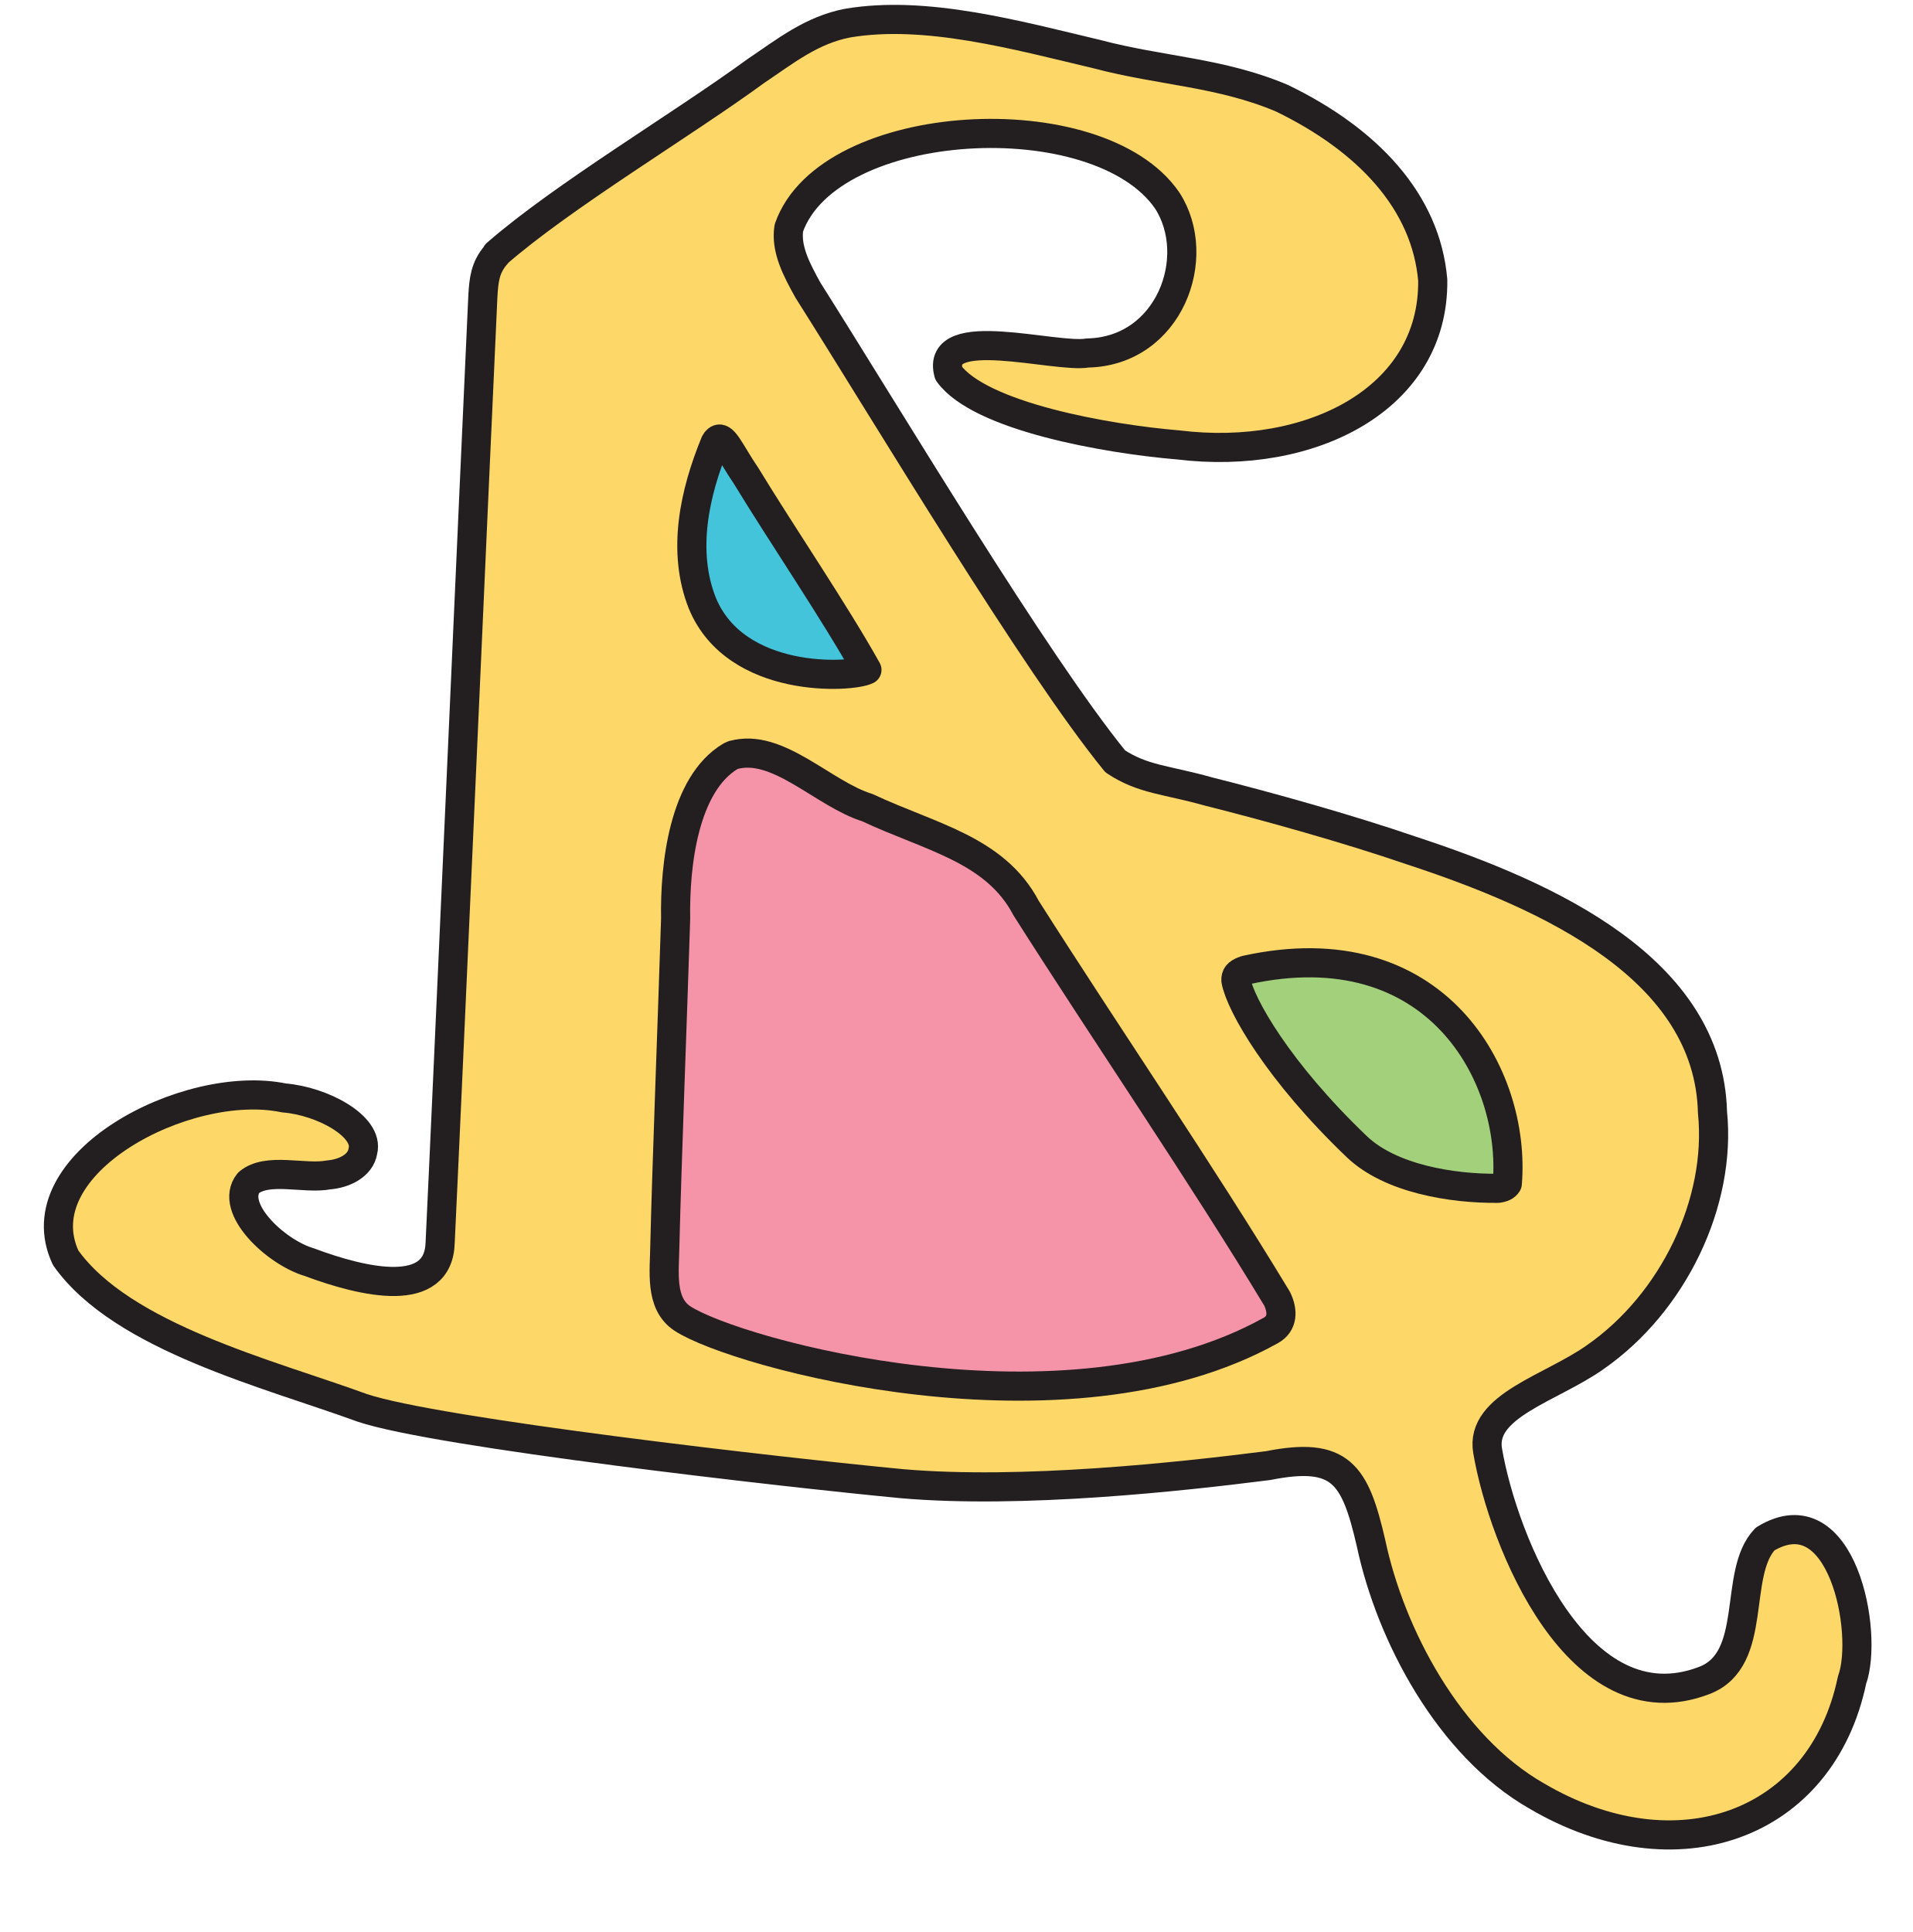
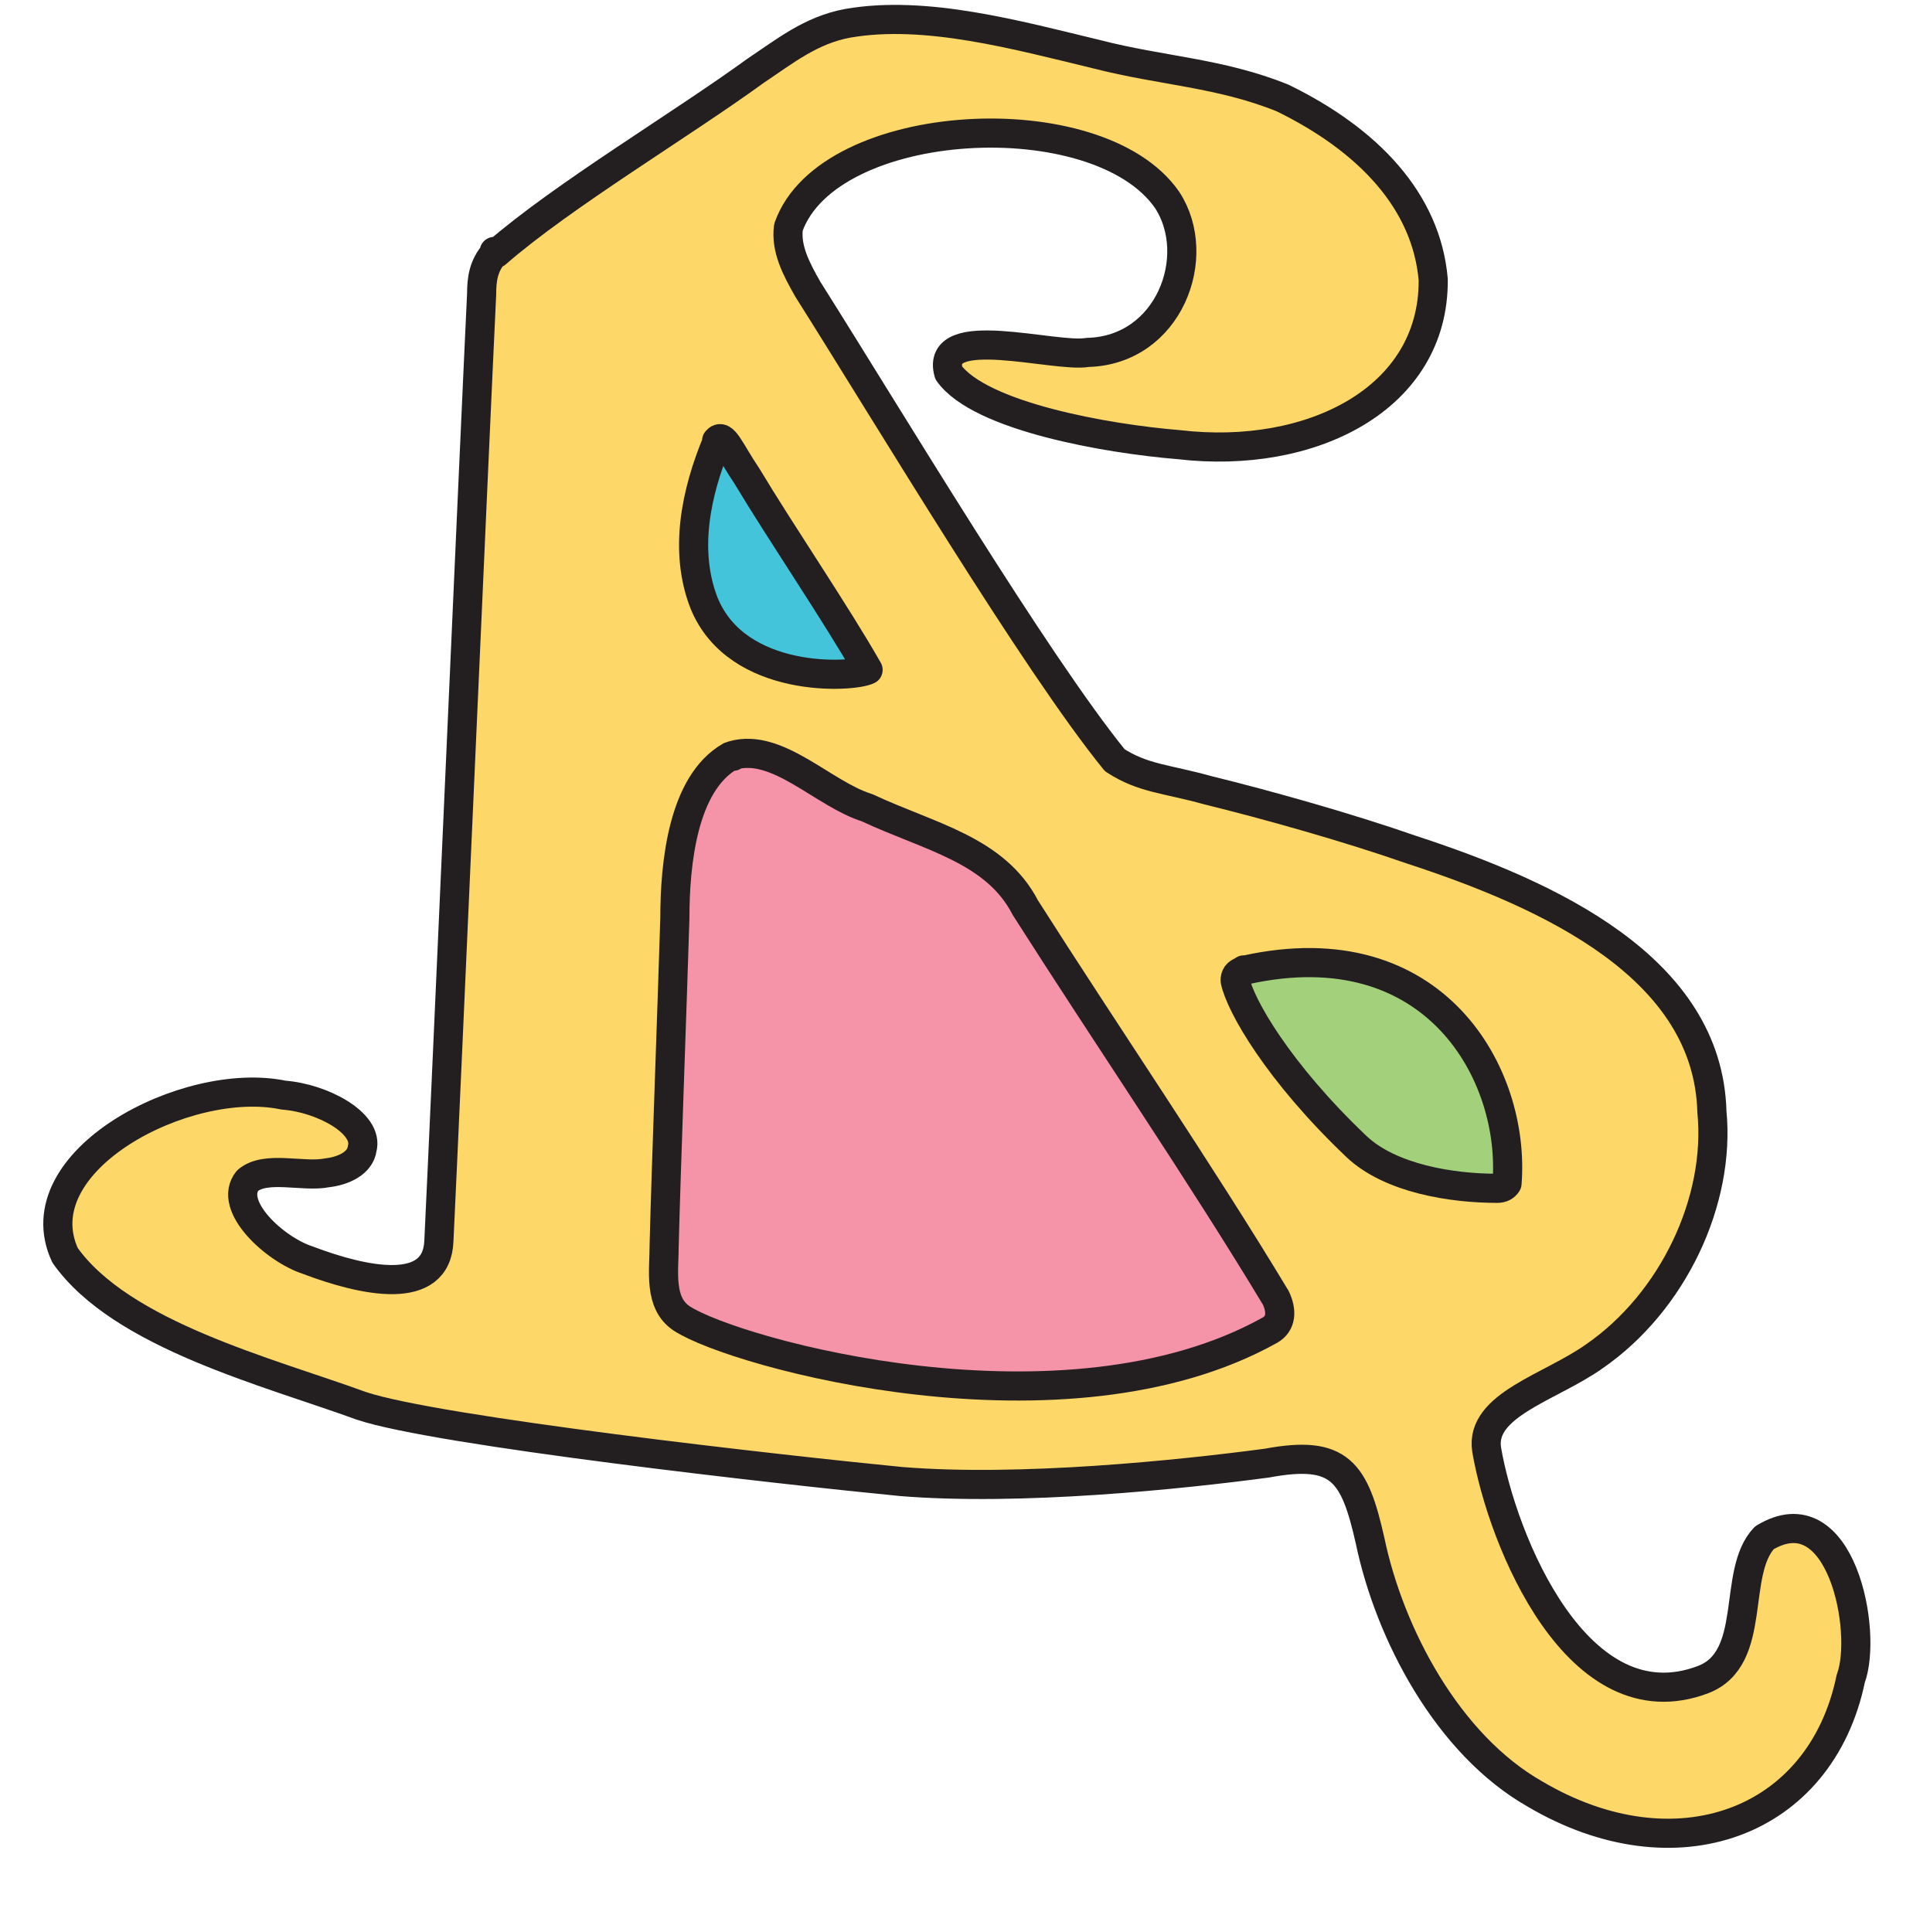
- <svg xmlns="http://www.w3.org/2000/svg" viewBox="0 0 197 199">
+ <svg xmlns="http://www.w3.org/2000/svg" version="1.1" viewBox="0 0 197 199">
  <defs>
    <style>
      .cls-1 {
        fill: #fed769;
      }

      .cls-2 {
        fill: none;
      }

      .cls-2, .cls-3, .cls-4, .cls-5 {
        stroke: #231f20;
        stroke-linecap: round;
        stroke-linejoin: round;
        stroke-width: 3px;
      }

      .cls-3 {
        fill: #a3d17b;
      }

      .cls-4 {
        fill: #f594a9;
      }

      .cls-5 {
        fill: #44c4da;
      }
    </style>
  </defs>
-   <g id="Layer_1">
-     <g>
-       <path class="cls-1" d="M51.13,26.14c6.87-5.99,18.98-13.18,26.72-18.83,3.02-2.03,5.73-4.22,9.45-4.93,8.03-1.36,17.41,1.24,25.68,3.2,6.62,1.75,12.74,1.86,19.05,4.54,8.8,4.27,14.82,10.62,15.52,18.73.15,12.28-12.6,18.64-26.18,16.98-7.45-.62-20.46-2.94-23.67-7.38-1.47-5.27,11.05-1.51,14.29-2.09,8.44-.17,11.99-9.87,8.22-15.7-7.08-10.34-34.89-8.83-38.97,2.82-.34,2.15.8,4.31,1.96,6.4,8.39,13.27,23.38,38.39,31.65,48.54,2.85,1.9,5.27,1.88,9.62,3.11,6.12,1.54,14.31,3.82,20.89,6.08,14.36,4.71,30.63,12.24,31,26.96.94,9.24-4.01,19.62-12.09,25.23-4.52,3.2-11.85,4.99-11.07,9.62,1.6,9.38,9.38,28.64,22.32,23.67,5.66-2.17,2.88-11.03,6.26-14.57,7.93-4.82,10.71,9.7,8.95,14.54-3.14,15.04-18.11,20.39-32.49,11.92-8.97-5.12-15.04-16.53-17.05-26.06-1.64-7.08-3.1-9.45-10.59-7.96-9.04,1.15-25.39,2.94-37.74,1.86-12.26-1.17-47.9-5.23-55.56-7.81-9.57-3.5-24.73-7.25-30.54-15.46-4.5-9.66,12.48-18.55,22.49-16.46,3.97.32,8.78,2.94,8.12,5.48-.24,1.51-1.93,2.32-3.55,2.45-2.47.47-6.29-.83-8.22.81-2.06,2.58,2.78,7.15,6.24,8.17,5.75,2.15,13.35,3.84,13.49-2.03.7-14.52,3.72-82.98,4.4-97.51.1-1.62.22-2.88,1.33-4.18l.15-.17-.05.02Z" />
-       <path class="cls-2" d="M51.13,26.14c6.87-5.99,18.98-13.18,26.72-18.83,3.02-2.03,5.73-4.22,9.45-4.93,8.03-1.36,17.41,1.24,25.68,3.2,6.62,1.75,12.74,1.86,19.05,4.54,8.8,4.27,14.82,10.62,15.52,18.73.15,12.28-12.6,18.64-26.18,16.98-7.45-.62-20.46-2.94-23.67-7.38-1.47-5.27,11.05-1.51,14.29-2.09,8.44-.17,11.99-9.87,8.22-15.7-7.08-10.34-34.89-8.83-38.97,2.82-.34,2.15.8,4.31,1.96,6.4,8.39,13.27,23.38,38.39,31.65,48.54,2.85,1.9,5.27,1.88,9.62,3.11,6.12,1.54,14.31,3.82,20.89,6.08,14.36,4.71,30.63,12.24,31,26.96.94,9.24-4.01,19.62-12.09,25.23-4.52,3.2-11.85,4.99-11.07,9.62,1.6,9.38,9.38,28.64,22.32,23.67,5.66-2.17,2.88-11.03,6.26-14.57,7.93-4.82,10.71,9.7,8.95,14.54-3.14,15.04-18.11,20.39-32.49,11.92-8.97-5.12-15.04-16.53-17.05-26.06-1.64-7.08-3.1-9.45-10.59-7.96-9.04,1.15-25.39,2.94-37.74,1.86-12.26-1.17-47.9-5.23-55.56-7.81-9.57-3.5-24.73-7.25-30.54-15.46-4.5-9.66,12.48-18.55,22.49-16.46,3.97.32,8.78,2.94,8.12,5.48-.24,1.51-1.93,2.32-3.55,2.45-2.47.47-6.29-.83-8.22.81-2.06,2.58,2.78,7.15,6.24,8.17,5.75,2.15,13.35,3.84,13.49-2.03.7-14.52,3.72-82.98,4.4-97.51.1-1.62.22-2.88,1.33-4.18l.15-.17-.05.02Z" />
+   <g>
+     <g id="Layer_1">
+       <g>
+         <path class="cls-1" d="M51.1,26.1c6.9-6,19-13.2,26.7-18.8,3-2,5.7-4.2,9.5-4.9,8-1.4,17.4,1.2,25.7,3.2,6.6,1.7,12.7,1.9,19.1,4.5,8.8,4.3,14.8,10.6,15.5,18.7.1,12.3-12.6,18.6-26.2,17-7.4-.6-20.5-2.9-23.7-7.4-1.5-5.3,11-1.5,14.3-2.1,8.4-.2,12-9.9,8.2-15.7-7.1-10.3-34.9-8.8-39,2.8-.3,2.2.8,4.3,2,6.4,8.4,13.3,23.4,38.4,31.6,48.5,2.9,1.9,5.3,1.9,9.6,3.1,6.1,1.5,14.3,3.8,20.9,6.1,14.4,4.7,30.6,12.2,31,27,.9,9.2-4,19.6-12.1,25.2-4.5,3.2-11.8,5-11.1,9.6,1.6,9.4,9.4,28.6,22.3,23.7,5.7-2.2,2.9-11,6.3-14.6,7.9-4.8,10.7,9.7,8.9,14.5-3.1,15-18.1,20.4-32.5,11.9-9-5.1-15-16.5-17-26.1-1.6-7.1-3.1-9.4-10.6-8-9,1.2-25.4,2.9-37.7,1.9-12.3-1.2-47.9-5.2-55.6-7.8-9.6-3.5-24.7-7.3-30.5-15.5-4.5-9.7,12.5-18.6,22.5-16.5,4,.3,8.8,2.9,8.1,5.5-.2,1.5-1.9,2.3-3.6,2.5-2.5.5-6.3-.8-8.2.8-2.1,2.6,2.8,7.1,6.2,8.2,5.8,2.2,13.3,3.8,13.5-2,.7-14.5,3.7-83,4.4-97.5,0-1.6.2-2.9,1.3-4.2v-.2c.1,0,0,0,0,0Z" />
+         <path class="cls-2" d="M51.1,26.1c6.9-6,19-13.2,26.7-18.8,3-2,5.7-4.2,9.5-4.9,8-1.4,17.4,1.2,25.7,3.2,6.6,1.7,12.7,1.9,19.1,4.5,8.8,4.3,14.8,10.6,15.5,18.7.1,12.3-12.6,18.6-26.2,17-7.4-.6-20.5-2.9-23.7-7.4-1.5-5.3,11-1.5,14.3-2.1,8.4-.2,12-9.9,8.2-15.7-7.1-10.3-34.9-8.8-39,2.8-.3,2.2.8,4.3,2,6.4,8.4,13.3,23.4,38.4,31.6,48.5,2.9,1.9,5.3,1.9,9.6,3.1,6.1,1.5,14.3,3.8,20.9,6.1,14.4,4.7,30.6,12.2,31,27,.9,9.2-4,19.6-12.1,25.2-4.5,3.2-11.8,5-11.1,9.6,1.6,9.4,9.4,28.6,22.3,23.7,5.7-2.2,2.9-11,6.3-14.6,7.9-4.8,10.7,9.7,8.9,14.5-3.1,15-18.1,20.4-32.5,11.9-9-5.1-15-16.5-17-26.1-1.6-7.1-3.1-9.4-10.6-8-9,1.2-25.4,2.9-37.7,1.9-12.3-1.2-47.9-5.2-55.6-7.8-9.6-3.5-24.7-7.3-30.5-15.5-4.5-9.7,12.5-18.6,22.5-16.5,4,.3,8.8,2.9,8.1,5.5-.2,1.5-1.9,2.3-3.6,2.5-2.5.5-6.3-.8-8.2.8-2.1,2.6,2.8,7.1,6.2,8.2,5.8,2.2,13.3,3.8,13.5-2,.7-14.5,3.7-83,4.4-97.5,0-1.6.2-2.9,1.3-4.2v-.2c.1,0,0,0,0,0Z" />
+       </g>
+       <path class="cls-5" d="M223,49c.7-.9,1.4,1.1,3.1,3.6,3.6,6,9.2,14.2,12.5,20-1.6.8-13.5,1.5-16.9-6.9-2.1-5.4-.8-11.4,1.3-16.5v-.2c.1,0,.1,0,.1,0Z" />
+       <path class="cls-4" d="M267.8,42.5c4.6-1.3,9.3,4,13.8,5.4,6.4,3,13.2,4.3,16.3,10.3,8.2,12.9,18.1,27.4,25.8,40.2.6,1.3.6,2.6-.6,3.3-21.1,11.8-55.1,2.4-60.6-1.2-2.4-1.6-1.8-4.9-1.8-7.6.2-7.9.8-23.8,1.1-33.6,0-5.6.8-13.9,5.7-16.7h.3Z" />
+       <path class="cls-3" d="M246.5,6.6c-.6.2-.8.5-.8,1,.5,2.5,4.4,9.4,12.5,17.1,3.5,3.3,9.8,4.3,14.5,4.3.5,0,.8-.2,1-.5.9-11.2-7.4-26.3-26.9-22h-.2Z" />
+     </g>
+     <g id="Layer_2">
+       <path class="cls-4" d="M75.5,77.8c4.6-1.3,9.3,4,13.8,5.4,6.4,3,13.2,4.3,16.3,10.3,8.2,12.9,18.1,27.4,25.8,40.2.6,1.3.6,2.6-.6,3.3-21.1,11.8-55.1,2.4-60.6-1.2-2.4-1.6-1.8-4.9-1.8-7.6.2-7.9.8-23.8,1.1-33.6,0-5.6.8-13.9,5.7-16.7h.3Z" />
+     </g>
+     <g id="Layer_3">
+       <path class="cls-3" d="M128,100c-.6.2-.8.5-.8,1,.5,2.5,4.4,9.4,12.5,17.1,3.5,3.3,9.8,4.3,14.5,4.3.5,0,.8-.2,1-.5.9-11.2-7.4-26.3-26.9-22h-.2Z" />
+     </g>
+     <g id="Layer_4">
+       <path class="cls-5" d="M73.8,45.4c.7-.9,1.4,1.1,3.1,3.6,3.6,6,9.2,14.2,12.5,20-1.6.8-13.5,1.5-16.9-6.9-2.1-5.4-.8-11.4,1.3-16.5v-.2c.1,0,.1,0,.1,0Z" />
    </g>
  </g>
-   <g id="Layer_2">
-     <path class="cls-4" d="M75.52,77.77c4.59-1.28,9.26,4.01,13.81,5.42,6.43,3.03,13.15,4.27,16.34,10.34,8.22,12.95,18.13,27.45,25.85,40.24.63,1.3.58,2.58-.63,3.26-21.08,11.77-55.1,2.39-60.61-1.22-2.37-1.56-1.84-4.9-1.81-7.59.19-7.91.8-23.84,1.11-33.59-.1-5.57.85-13.88,5.66-16.74l.29-.13Z" />
-   </g>
-   <g id="Layer_3">
-     <path class="cls-3" d="M128.05,100.01c-.58.23-.8.49-.77.98.46,2.49,4.35,9.38,12.45,17.12,3.46,3.31,9.82,4.33,14.51,4.29.51-.06.82-.21.99-.49.92-11.15-7.35-26.3-26.93-21.99l-.24.09Z" />
-   </g>
-   <g id="Layer_4">
-     <path class="cls-5" d="M73.76,45.44c.65-.9,1.4,1.11,3.07,3.56,3.63,5.97,9.21,14.18,12.45,20-1.62.81-13.49,1.51-16.95-6.87-2.13-5.37-.8-11.37,1.31-16.51l.14-.19h-.02Z" />
-   </g>
</svg>
